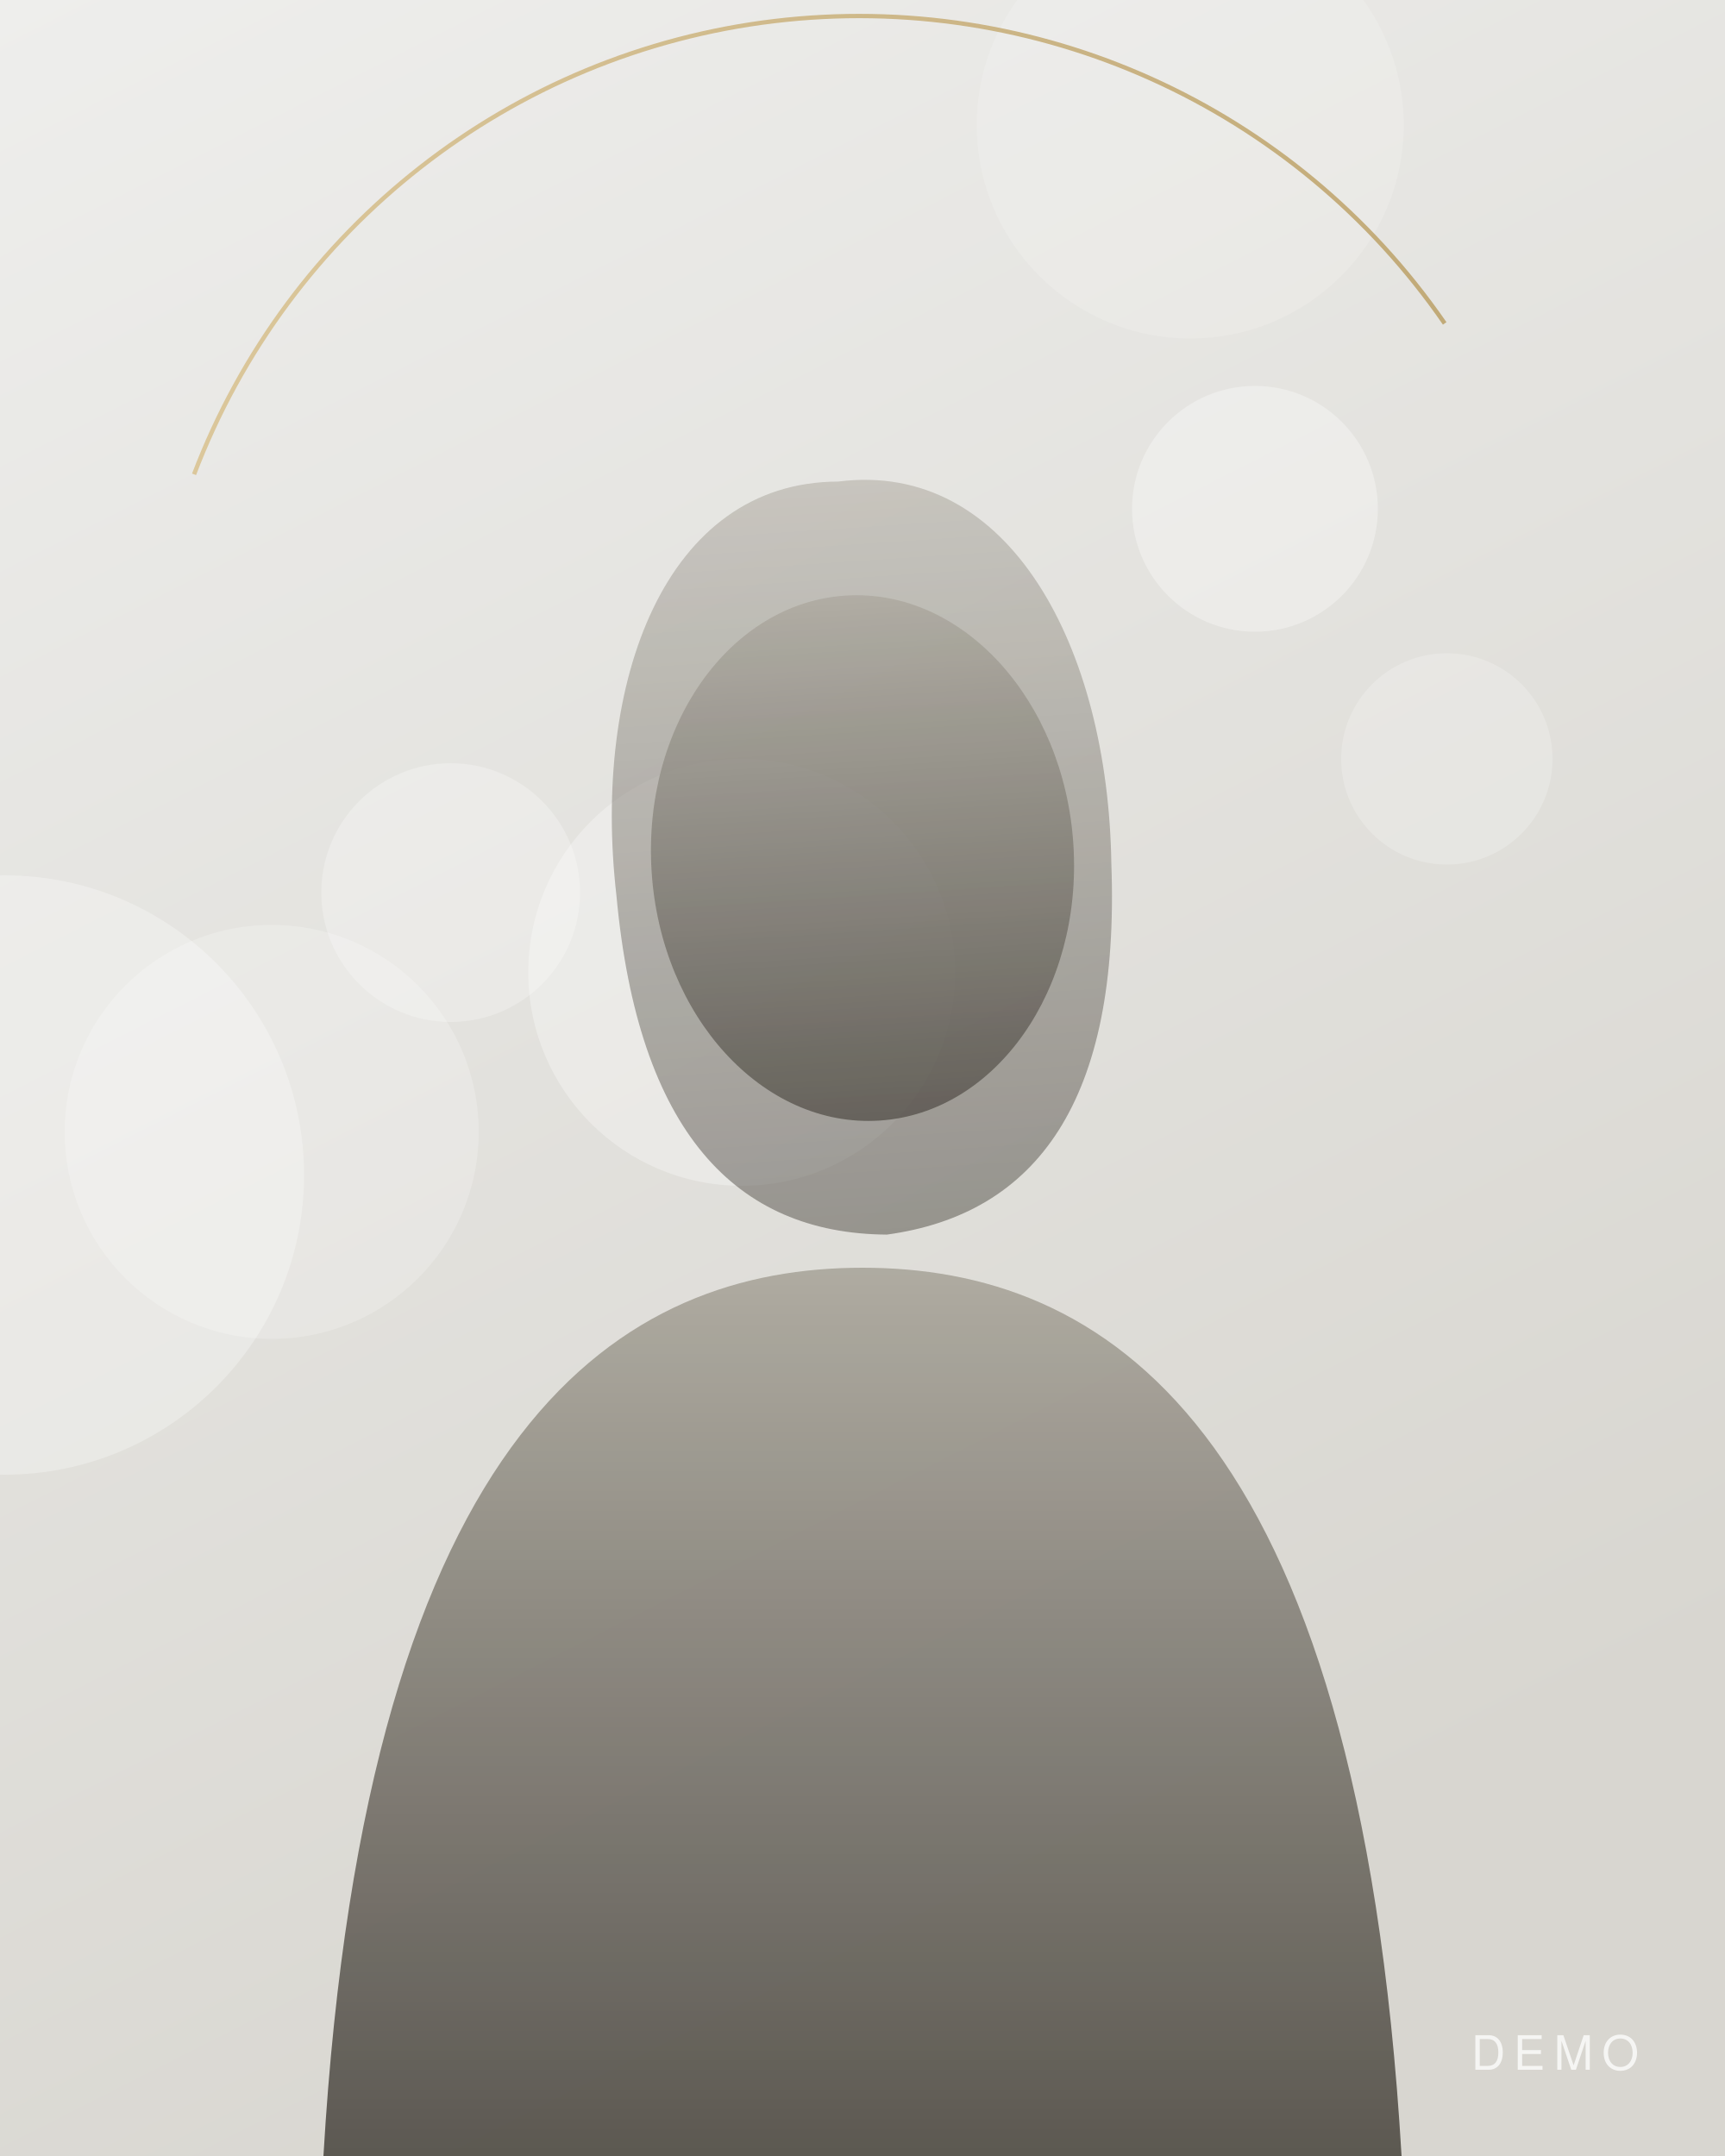
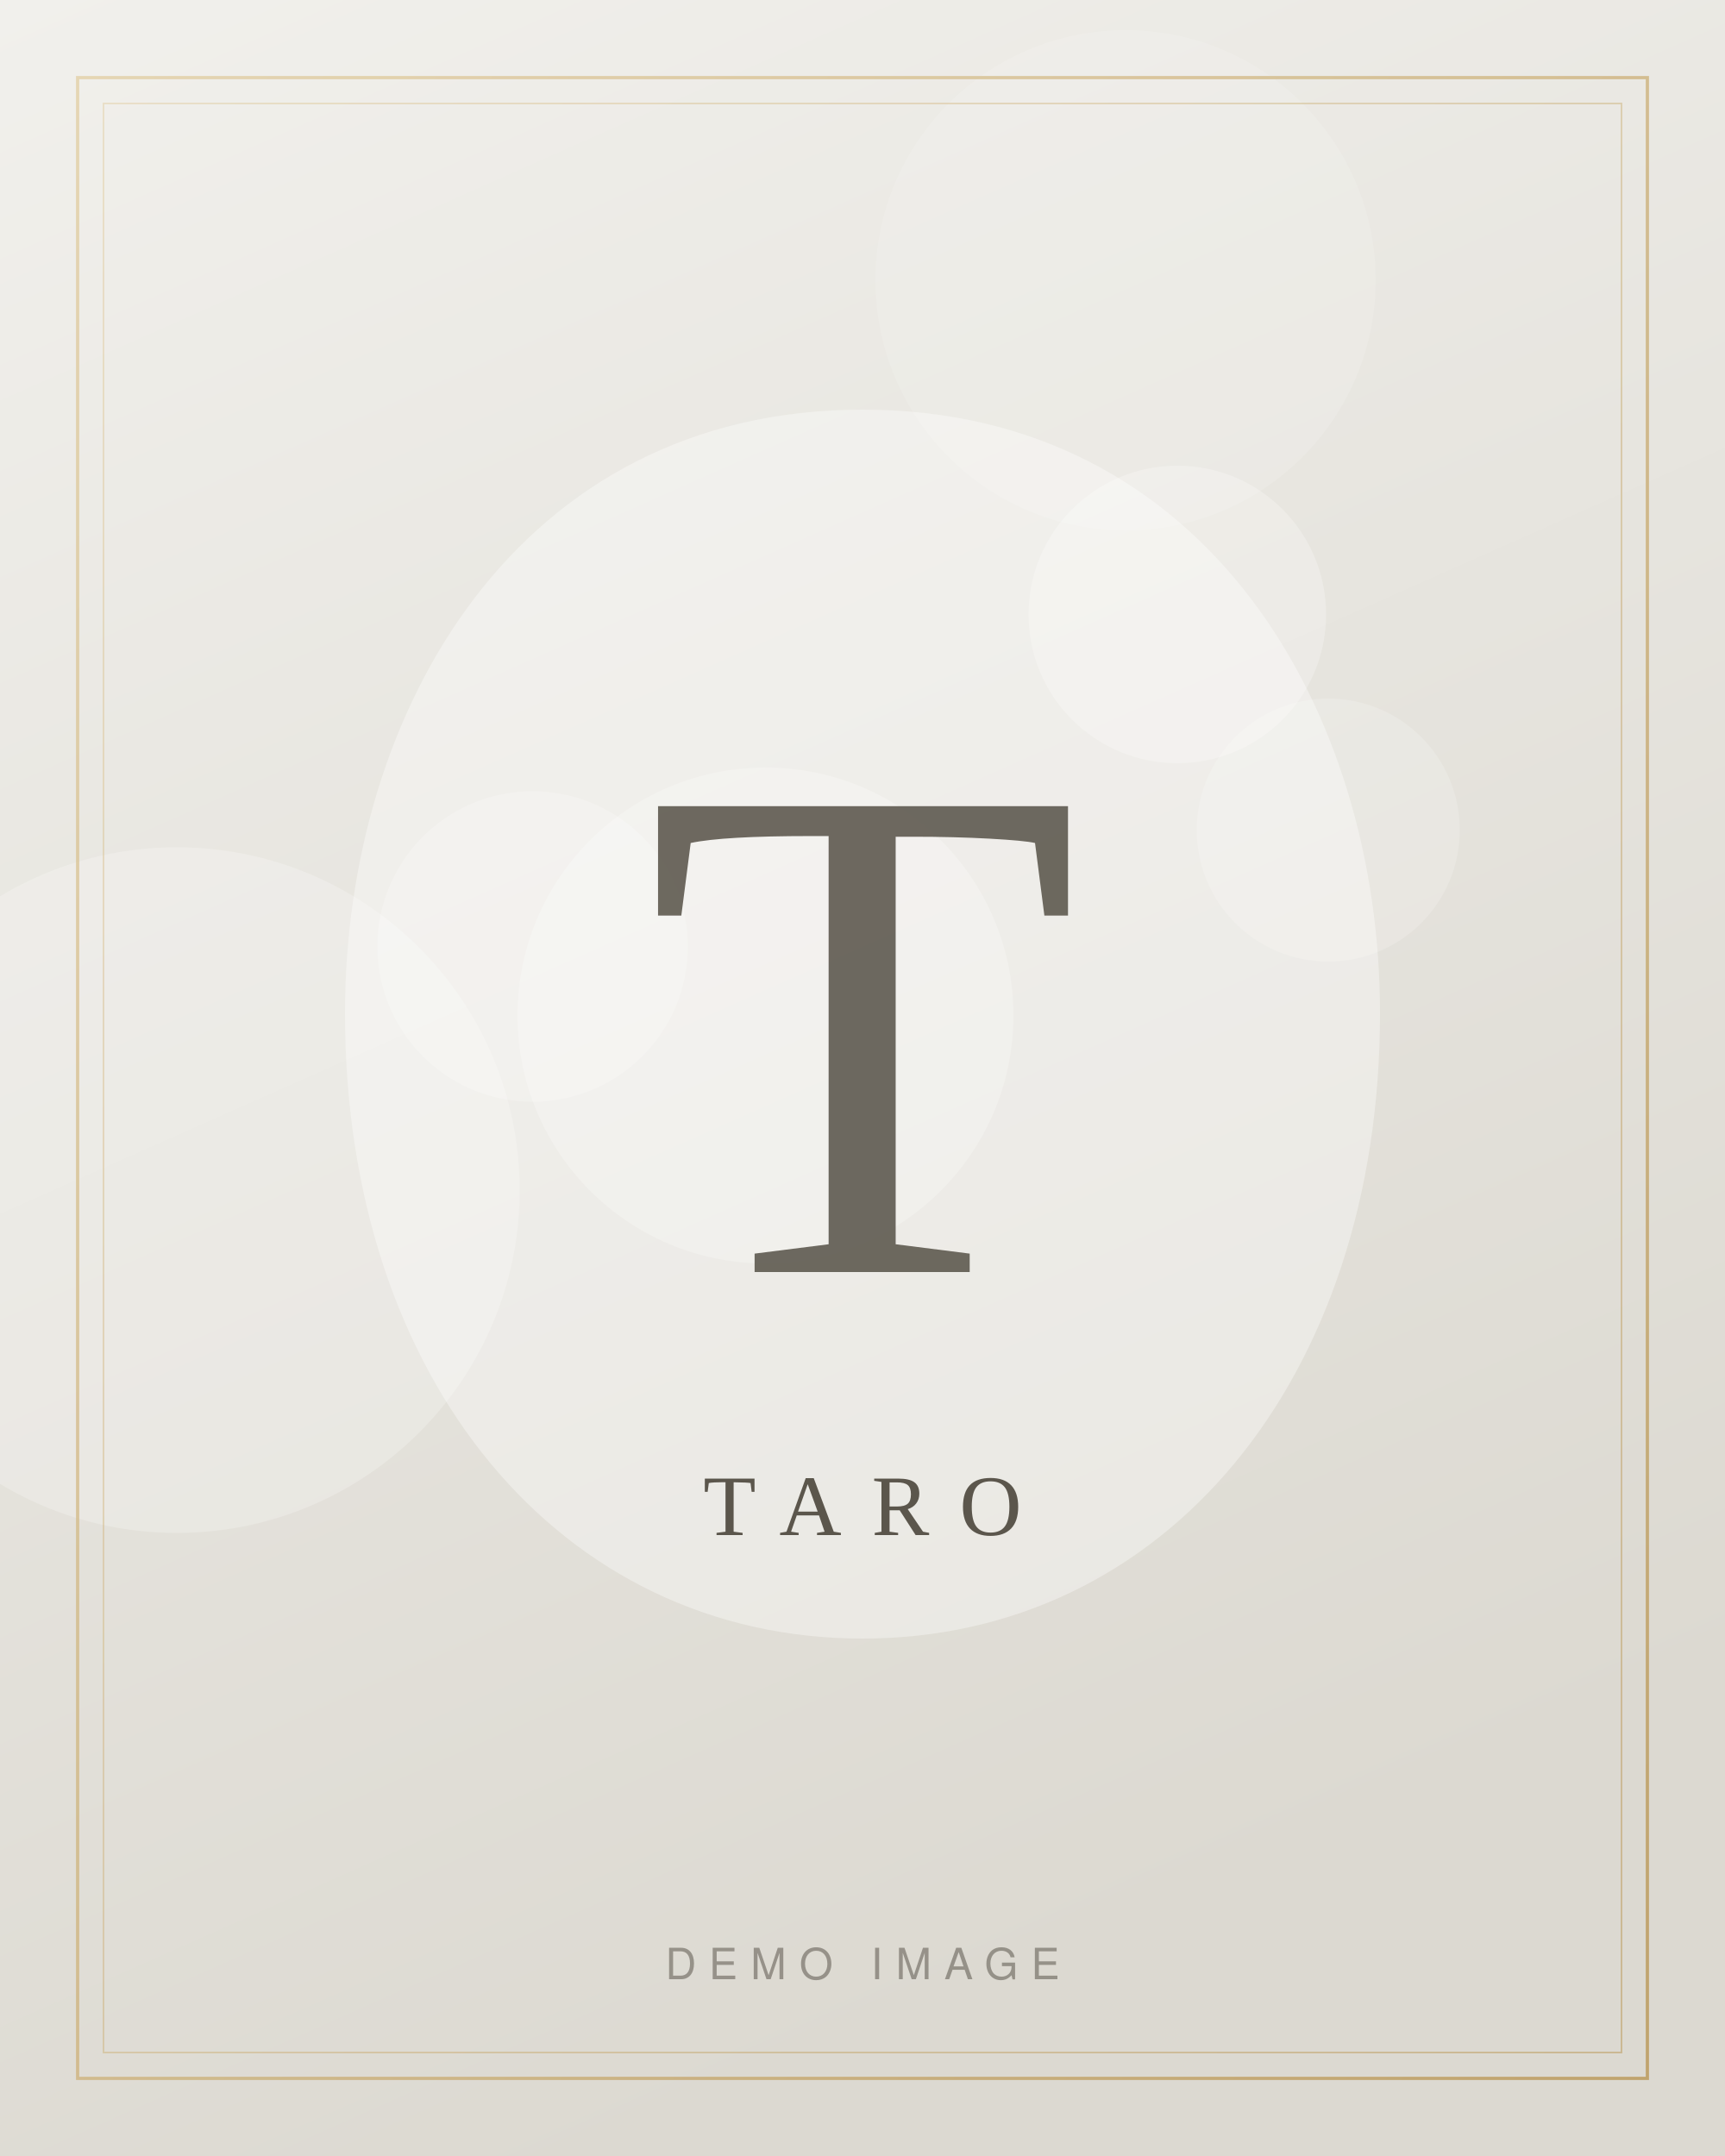
<svg xmlns="http://www.w3.org/2000/svg" viewBox="0 0 800 1000" width="800" height="1000">
  <defs>
-     <linearGradient id="bg" x1="0" y1="0" x2="0.4" y2="1">
-       <stop offset="0" stop-color="#EEEEEC" />
-       <stop offset="1" stop-color="#D8D6D0" />
+     <linearGradient id="bg" x1="0" y1="0" x2="0.35" y2="1">
+       <stop offset="0" stop-color="#F1F0EC" />
+       <stop offset="1" stop-color="#DCD9D1" />
    </linearGradient>
-     <linearGradient id="fig" x1="0" y1="0" x2="0" y2="1">
-       <stop offset="0" stop-color="#A9A59B" />
-       <stop offset="1" stop-color="#4F4B44" />
-     </linearGradient>
-     <linearGradient id="gold" x1="0" y1="0" x2="1" y2="0">
-       <stop offset="0" stop-color="#D7BE88" />
-       <stop offset="1" stop-color="#B89B5E" />
+     <linearGradient id="gold" x1="0" y1="0" x2="1" y2="1">
+       <stop offset="0" stop-color="#E2CFA6" />
+       <stop offset="1" stop-color="#B99755" />
    </linearGradient>
  </defs>
  <rect width="800" height="1000" fill="url(#bg)" />
-   <circle cx="2" cy="545" r="139" fill="#FFFFFF" opacity="0.28" />
-   <circle cx="552" cy="58" r="99" fill="#FFFFFF" opacity="0.15" />
-   <circle cx="209" cy="414" r="60" fill="#FFFFFF" opacity="0.25" />
-   <circle cx="344" cy="451" r="99" fill="#FFFFFF" opacity="0.30" />
-   <circle cx="582" cy="236" r="57" fill="#FFFFFF" opacity="0.32" />
-   <circle cx="671" cy="352" r="49" fill="#FFFFFF" opacity="0.21" />
-   <circle cx="126" cy="525" r="96" fill="#FFFFFF" opacity="0.21" />
-   <g transform="rotate(-3.7 400 398)" opacity="0.92">
-     <path d="M400 223 C 480 218, 520 308, 515 408 C 512 518, 470 568, 400 573 C 330 568, 288 518, 285 408 C 280 308, 320 218, 400 223 Z" fill="url(#fig)" opacity="0.55" />
-     <ellipse cx="400" cy="398" rx="98" ry="122" fill="url(#fig)" opacity="0.85" />
-   </g>
-   <path d="M150 1000 C 170 658, 290 588, 400 588 C 510 588, 630 658, 650 1000 Z" fill="url(#fig)" opacity="0.9" />
-   <path d="M90 220 A 330 330 0 0 1 670 150" stroke="url(#gold)" stroke-width="2" fill="none" opacity="0.8" />
-   <text x="760" y="960" text-anchor="end" font-family="Helvetica, Arial, sans-serif" font-size="22" letter-spacing="4" fill="#FFFFFF" opacity="0.75">DEMO</text>
+   <circle cx="82" cy="552" r="159" fill="#FFFFFF" opacity="0.22" />
+   <circle cx="522" cy="130" r="116" fill="#FFFFFF" opacity="0.12" />
+   <circle cx="247" cy="439" r="72" fill="#FFFFFF" opacity="0.20" />
+   <circle cx="355" cy="471" r="115" fill="#FFFFFF" opacity="0.23" />
+   <circle cx="546" cy="285" r="69" fill="#FFFFFF" opacity="0.24" />
+   <circle cx="616" cy="385" r="61" fill="#FFFFFF" opacity="0.17" />
+   <rect x="36" y="36" width="728" height="928" fill="none" stroke="url(#gold)" stroke-width="1.5" opacity="0.8" />
+   <rect x="48" y="48" width="704" height="904" fill="none" stroke="url(#gold)" stroke-width="0.8" opacity="0.5" />
+   <path d="M400 190 C 560 190 640 330 640 470 C 640 640 540 760 400 760 C 260 760 160 640 160 470 C 160 330 240 190 400 190 Z" fill="#FFFFFF" opacity="0.35" />
+   <text x="400" y="590" text-anchor="middle" font-family="Cormorant Garamond, 'Times New Roman', Georgia, serif" font-size="330" fill="#5B564C" opacity="0.88">T</text>
+   <line x1="320" y1="660" x2="480" y2="660" stroke="url(#gold)" stroke-width="2" />
+   <text x="400" y="712" text-anchor="middle" font-family="Cormorant Garamond, 'Times New Roman', Georgia, serif" font-size="40" letter-spacing="14" fill="#5B564C">TARO</text>
+   <text x="400" y="918" text-anchor="middle" font-family="Helvetica, Arial, sans-serif" font-size="20" letter-spacing="6" fill="#5B564C" opacity="0.55">DEMO IMAGE</text>
</svg>
